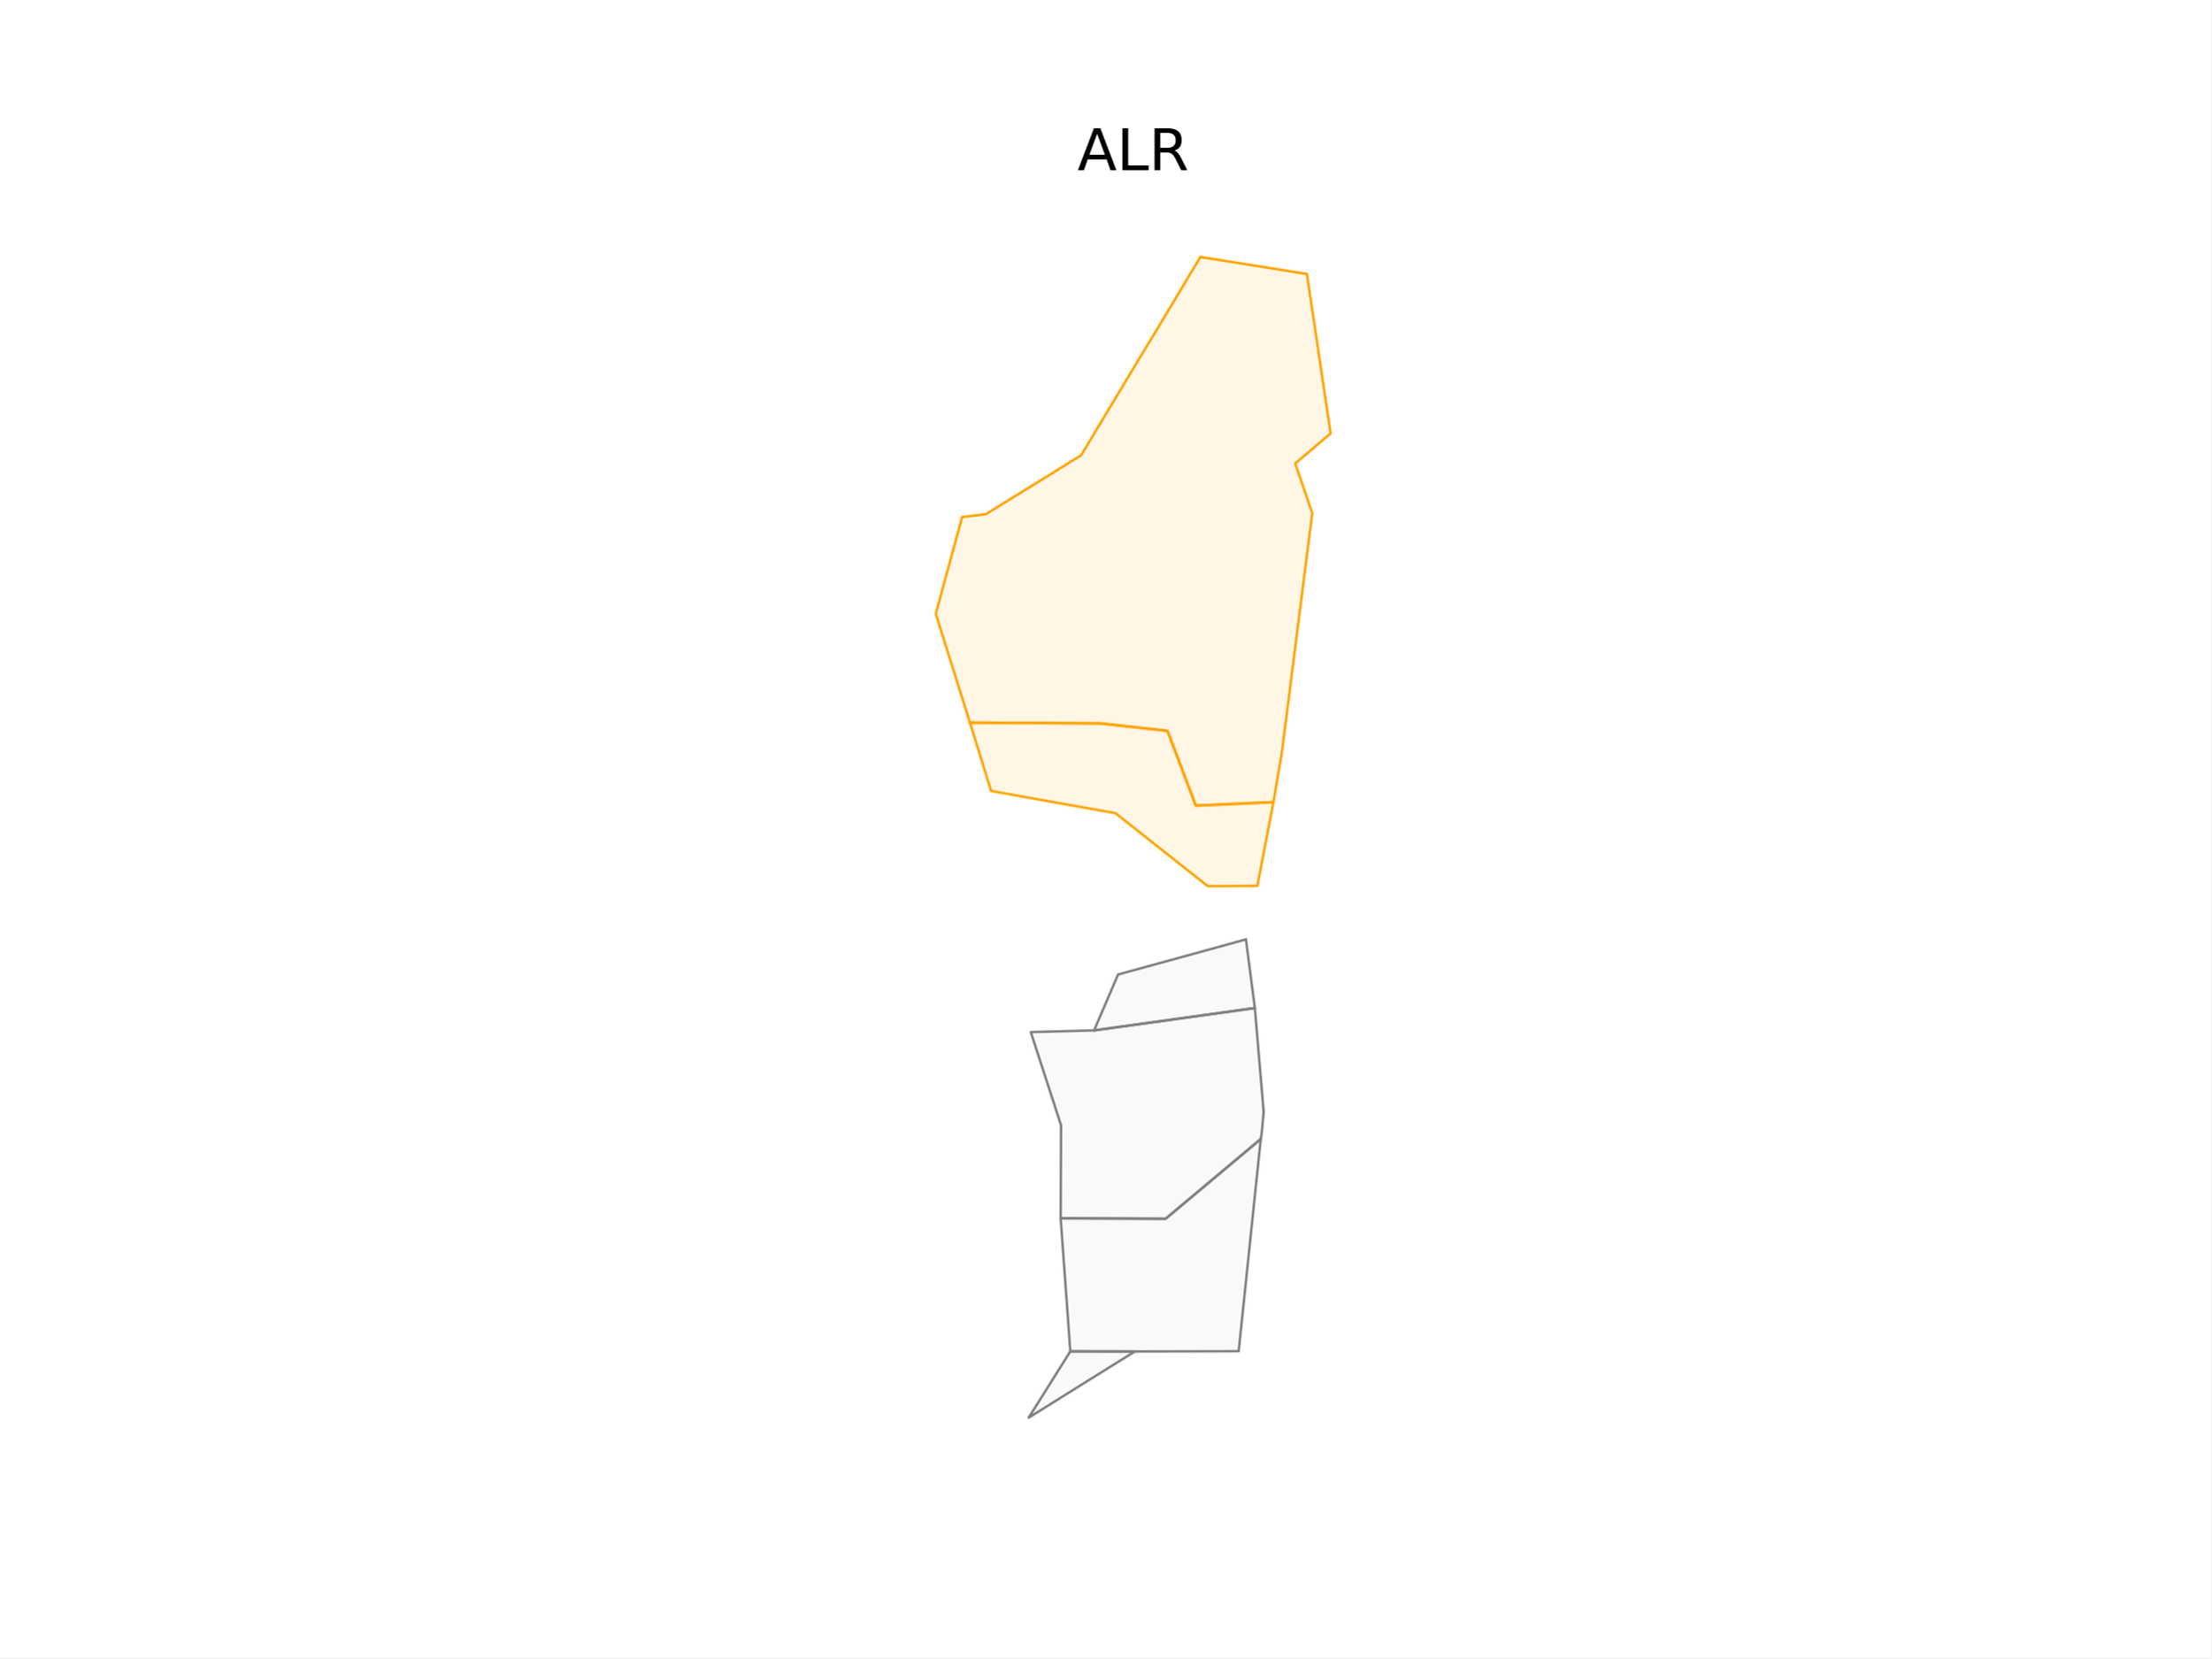
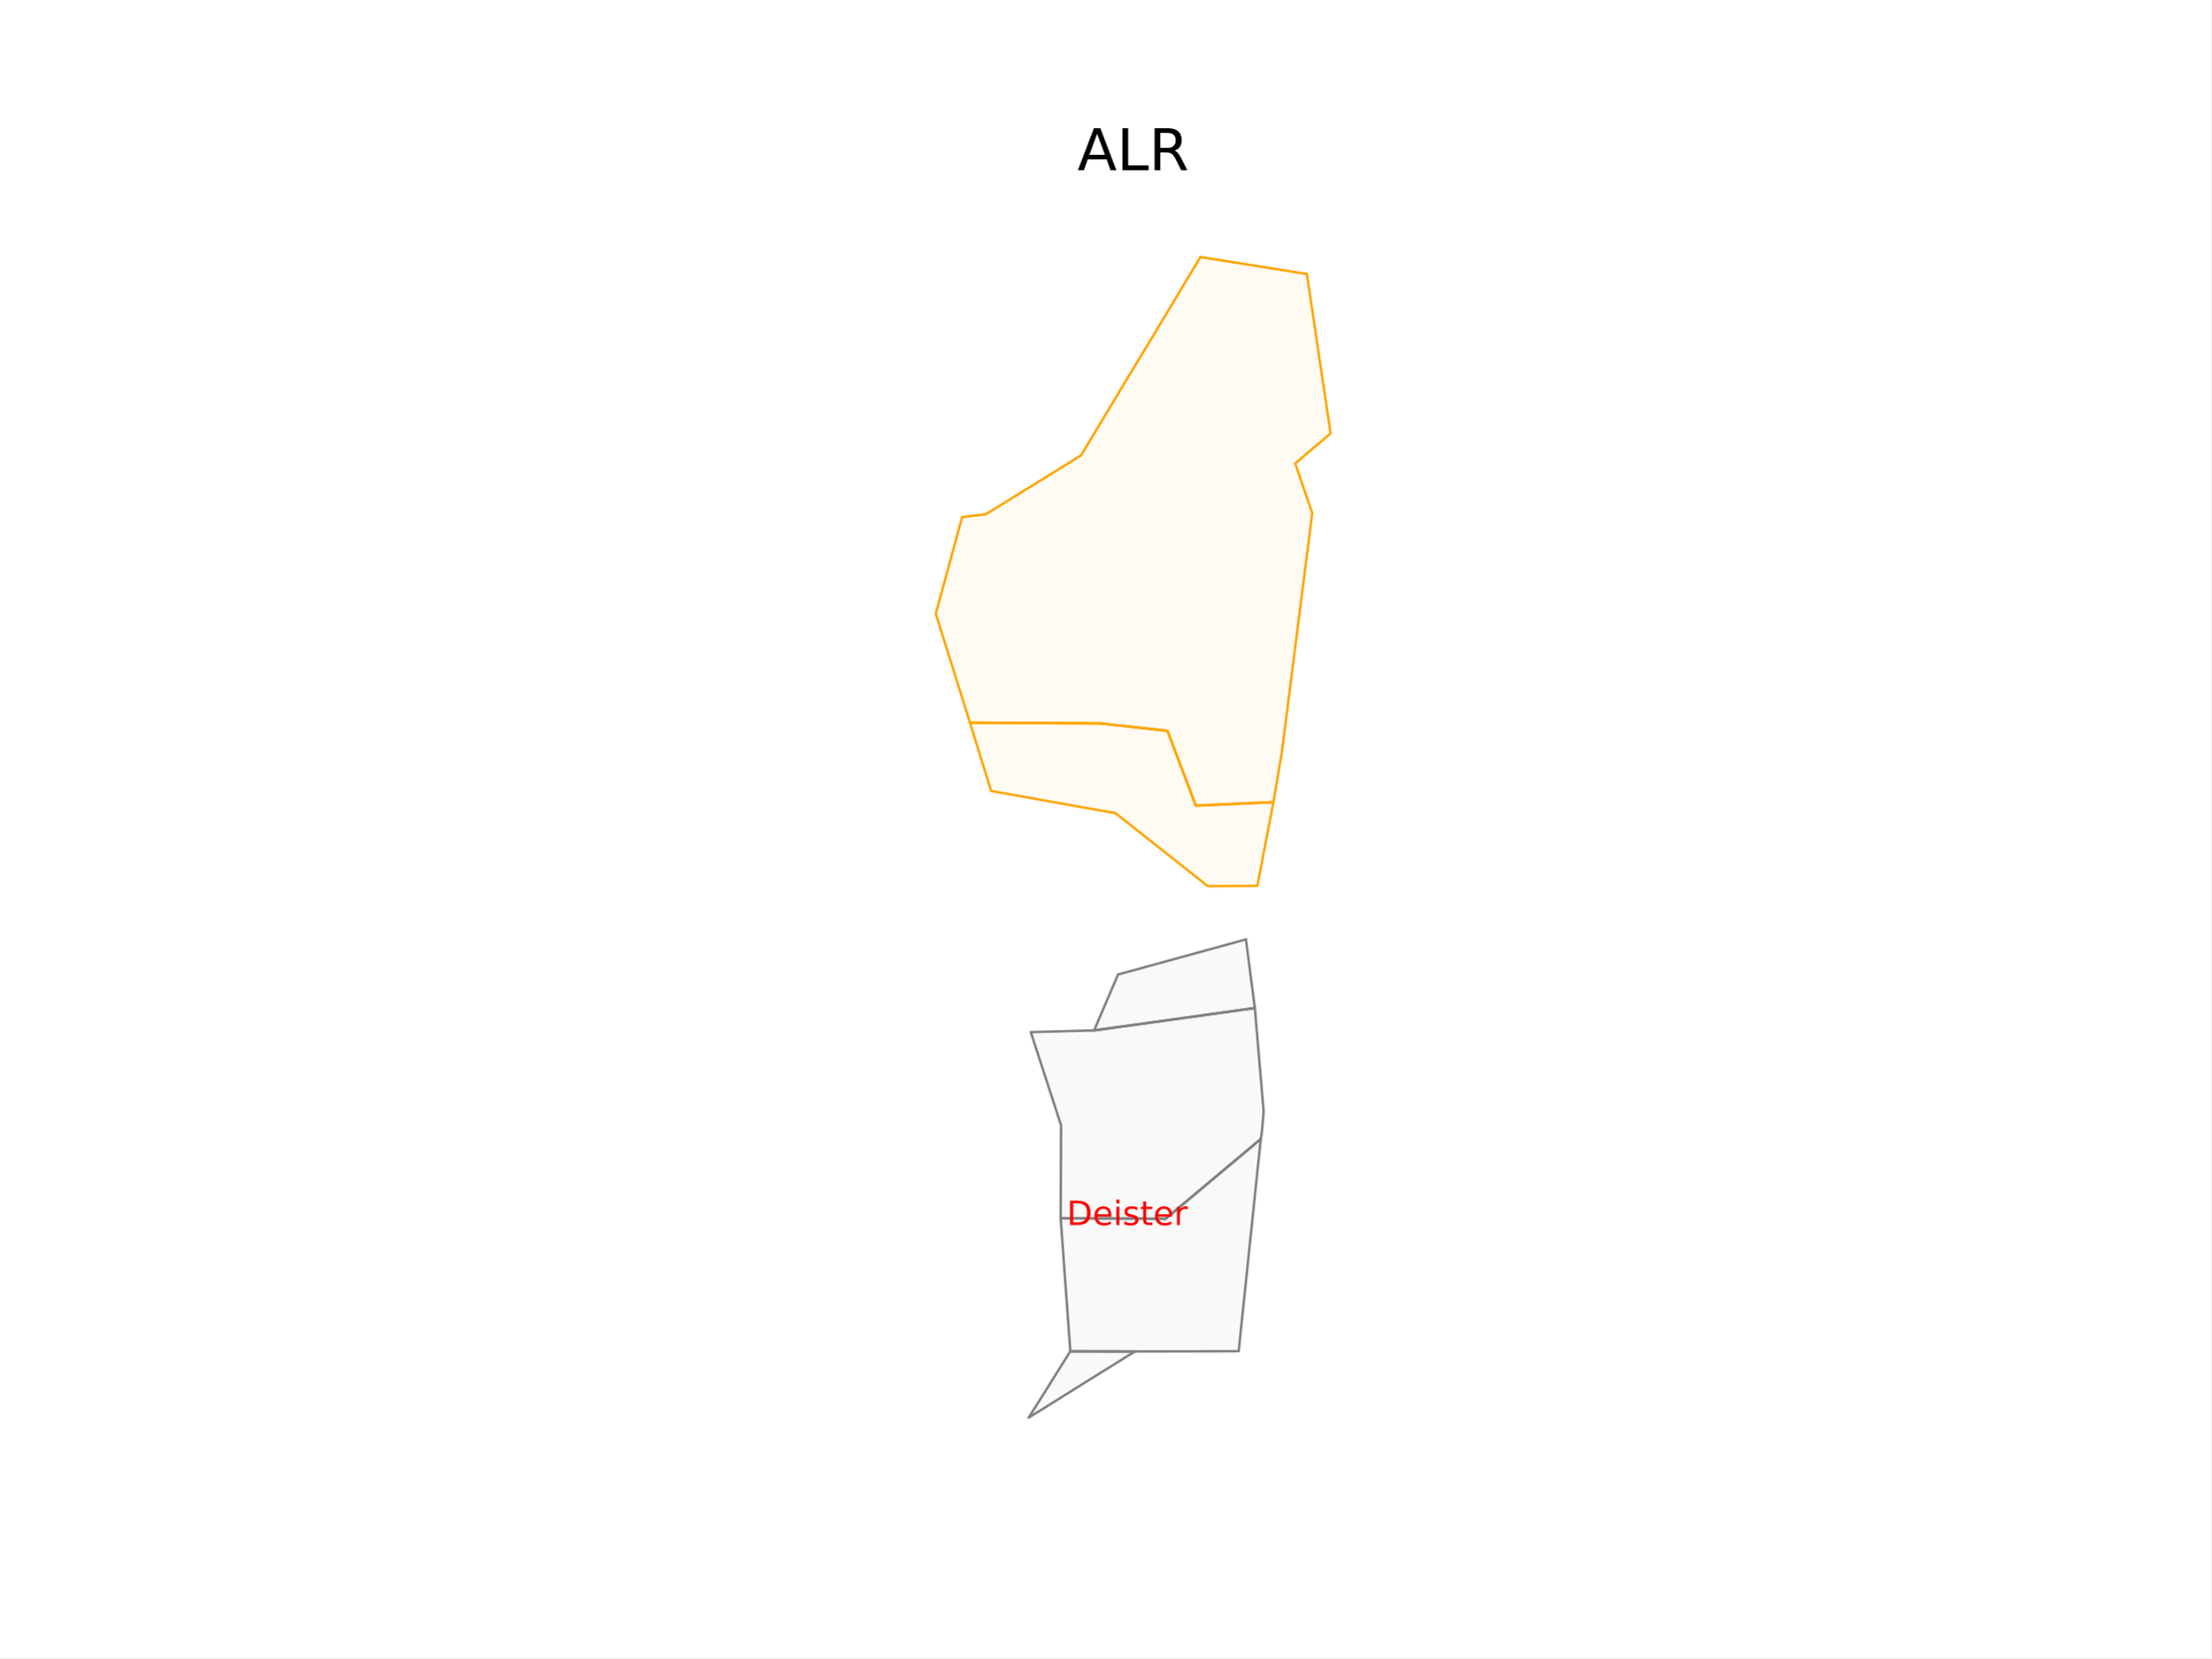
<svg xmlns="http://www.w3.org/2000/svg" xmlns:xlink="http://www.w3.org/1999/xlink" width="460.8pt" height="345.6pt" viewBox="0 0 460.8 345.6" version="1.1">
  <defs>
    <style type="text/css">*{stroke-linejoin: round; stroke-linecap: butt}</style>
  </defs>
  <g id="figure_1">
    <g id="patch_1">
      <path d="M 0 345.6  L 460.8 345.6  L 460.8 0  L 0 0  z " style="fill: #ffffff" />
    </g>
    <g id="axes_1">
      <g id="patch_2">
-         <path d="M 259.655 195.806  L 261.511 210.107  L 261.511 210.107  L 228.019 214.768  L 228.019 214.768  L 233.006 203.12  L 233.006 203.12  L 259.655 195.806  z " clip-path="url(#p847a6624c1)" style="fill: #808080; opacity: 0.05; stroke: #808080; stroke-linejoin: miter" />
+         <path d="M 259.655 195.806  L 261.511 210.107  L 261.511 210.107  L 228.019 214.768  L 228.019 214.768  L 233.006 203.12  L 233.006 203.12  L 259.655 195.806  z " clip-path="url(#pac7ec64489)" style="fill: #808080; opacity: 0.05; stroke: #808080; stroke-linejoin: miter" />
      </g>
      <g id="patch_3">
-         <path d="M 261.511 210.107  L 263.347 231.726  L 263.347 231.726  L 262.964 235.999  L 262.964 235.999  L 262.745 237.409  L 262.745 237.409  L 242.926 254.021  L 242.926 254.021  L 231.371 253.974  L 231.371 253.974  L 221.048 253.943  L 221.048 253.943  L 221.093 243.555  L 221.093 243.555  L 221.125 236.052  L 221.125 236.052  L 221.132 234.552  L 221.132 234.552  L 214.826 215.127  L 214.826 215.127  L 228.019 214.768  L 228.019 214.768  L 261.511 210.107  z " clip-path="url(#p847a6624c1)" style="fill: #808080; opacity: 0.05; stroke: #808080; stroke-linejoin: miter" />
+         <path d="M 261.511 210.107  L 263.347 231.726  L 263.347 231.726  L 262.964 235.999  L 262.964 235.999  L 262.745 237.409  L 262.745 237.409  L 242.926 254.021  L 242.926 254.021  L 231.371 253.974  L 231.371 253.974  L 221.048 253.943  L 221.048 253.943  L 221.093 243.555  L 221.093 243.555  L 221.125 236.052  L 221.125 236.052  L 221.132 234.552  L 221.132 234.552  L 214.826 215.127  L 214.826 215.127  L 228.019 214.768  L 228.019 214.768  L 261.511 210.107  z " clip-path="url(#pac7ec64489)" style="fill: #808080; opacity: 0.05; stroke: #808080; stroke-linejoin: miter" />
      </g>
      <g id="patch_4">
-         <path d="M 262.745 237.409  L 258.142 281.625  L 258.142 281.625  L 254.709 281.642  L 254.709 281.642  L 236.506 281.682  L 236.506 281.682  L 223.062 281.655  L 223.062 281.655  L 222.98 280.616  L 222.98 280.616  L 222.556 274.681  L 222.556 274.681  L 222.024 267.36  L 222.024 267.36  L 221.048 253.943  L 221.048 253.943  L 231.371 253.974  L 231.371 253.974  L 242.926 254.021  L 242.926 254.021  L 262.745 237.409  z " clip-path="url(#p847a6624c1)" style="fill: #808080; opacity: 0.05; stroke: #808080; stroke-linejoin: miter" />
+         <path d="M 262.745 237.409  L 258.142 281.625  L 258.142 281.625  L 254.709 281.642  L 254.709 281.642  L 236.506 281.682  L 236.506 281.682  L 223.062 281.655  L 223.062 281.655  L 222.98 280.616  L 222.98 280.616  L 222.556 274.681  L 222.556 274.681  L 222.024 267.36  L 222.024 267.36  L 221.048 253.943  L 221.048 253.943  L 231.371 253.974  L 231.371 253.974  L 242.926 254.021  L 242.926 254.021  L 262.745 237.409  z " clip-path="url(#pac7ec64489)" style="fill: #808080; opacity: 0.05; stroke: #808080; stroke-linejoin: miter" />
      </g>
      <g id="patch_5">
-         <path d="M 223.062 281.655  L 236.506 281.682  L 236.506 281.682  L 225.421 288.589  L 225.421 288.589  L 218.158 293.131  L 218.158 293.131  L 214.367 295.488  L 214.367 295.488  L 216.485 292.152  L 216.485 292.152  L 218.716 288.586  L 218.716 288.586  L 223.062 281.655  z " clip-path="url(#p847a6624c1)" style="fill: #808080; opacity: 0.05; stroke: #808080; stroke-linejoin: miter" />
+         <path d="M 223.062 281.655  L 236.506 281.682  L 236.506 281.682  L 225.421 288.589  L 225.421 288.589  L 218.158 293.131  L 218.158 293.131  L 214.367 295.488  L 214.367 295.488  L 216.485 292.152  L 216.485 292.152  L 218.716 288.586  L 218.716 288.586  L 223.062 281.655  z " clip-path="url(#pac7ec64489)" style="fill: #808080; opacity: 0.05; stroke: #808080; stroke-linejoin: miter" />
      </g>
      <g id="patch_6">
-         <path d="M 250.169 53.568  L 272.354 57.11  L 272.354 57.11  L 277.301 90.33  L 277.301 90.33  L 269.924 96.594  L 269.924 96.594  L 273.472 106.972  L 273.472 106.972  L 267.968 150.312  L 267.968 150.312  L 267.144 156.783  L 267.144 156.783  L 265.383 167.186  L 265.383 167.186  L 249.218 167.921  L 249.218 167.921  L 243.303 152.33  L 243.303 152.33  L 229.294 150.78  L 229.294 150.78  L 202.145 150.618  L 202.145 150.618  L 195.019 127.938  L 195.019 127.938  L 200.513 107.774  L 200.513 107.774  L 205.458 107.175  L 205.458 107.175  L 215.509 100.971  L 215.509 100.971  L 225.306 94.9  L 225.306 94.9  L 237.681 74.326  L 237.681 74.326  L 240.566 69.591  L 240.566 69.591  L 245.581 61.225  L 245.581 61.225  L 250.169 53.568  z " clip-path="url(#p847a6624c1)" style="fill: #ffa500; opacity: 0.1; stroke: #ffa500; stroke-linejoin: miter" />
+         <path d="M 250.169 53.568  L 272.354 57.11  L 272.354 57.11  L 277.301 90.33  L 277.301 90.33  L 269.924 96.594  L 269.924 96.594  L 273.472 106.972  L 273.472 106.972  L 267.968 150.312  L 267.968 150.312  L 267.144 156.783  L 267.144 156.783  L 265.383 167.186  L 265.383 167.186  L 249.218 167.921  L 249.218 167.921  L 243.303 152.33  L 243.303 152.33  L 229.294 150.78  L 229.294 150.78  L 202.145 150.618  L 202.145 150.618  L 195.019 127.938  L 195.019 127.938  L 200.513 107.774  L 200.513 107.774  L 205.458 107.175  L 205.458 107.175  L 215.509 100.971  L 215.509 100.971  L 225.306 94.9  L 225.306 94.9  L 237.681 74.326  L 237.681 74.326  L 240.566 69.591  L 240.566 69.591  L 245.581 61.225  L 245.581 61.225  L 250.169 53.568  z " clip-path="url(#pac7ec64489)" style="fill: #ffa500; opacity: 0.05; stroke: #ffa500; stroke-linejoin: miter" />
      </g>
      <g id="patch_7">
-         <path d="M 229.294 150.78  L 243.303 152.33  L 243.303 152.33  L 249.218 167.921  L 249.218 167.921  L 265.383 167.186  L 265.383 167.186  L 262.033 184.64  L 262.033 184.64  L 251.704 184.695  L 251.704 184.695  L 232.471 169.484  L 232.471 169.484  L 221.941 167.608  L 221.941 167.608  L 206.55 164.856  L 206.55 164.856  L 202.145 150.618  L 202.145 150.618  L 229.294 150.78  z " clip-path="url(#p847a6624c1)" style="fill: #ffa500; opacity: 0.1; stroke: #ffa500; stroke-linejoin: miter" />
+         <path d="M 229.294 150.78  L 243.303 152.33  L 243.303 152.33  L 249.218 167.921  L 249.218 167.921  L 265.383 167.186  L 265.383 167.186  L 262.033 184.64  L 262.033 184.64  L 251.704 184.695  L 251.704 184.695  L 232.471 169.484  L 232.471 169.484  L 221.941 167.608  L 221.941 167.608  L 206.55 164.856  L 206.55 164.856  L 202.145 150.618  L 202.145 150.618  L 229.294 150.78  z " clip-path="url(#pac7ec64489)" style="fill: #ffa500; opacity: 0.05; stroke: #ffa500; stroke-linejoin: miter" />
      </g>
      <g id="line2d_1">
-         <path d="M 259.655 195.806  L 261.511 210.107  L 261.511 210.107  L 228.019 214.768  L 228.019 214.768  L 233.006 203.12  L 233.006 203.12  L 259.655 195.806  L 259.655 195.806  " clip-path="url(#p847a6624c1)" style="fill: none; stroke: #808080; stroke-width: 0.5; stroke-linecap: square" />
+         <path d="M 259.655 195.806  L 261.511 210.107  L 261.511 210.107  L 228.019 214.768  L 228.019 214.768  L 233.006 203.12  L 233.006 203.12  L 259.655 195.806  L 259.655 195.806  " clip-path="url(#pac7ec64489)" style="fill: none; stroke: #808080; stroke-width: 0.5; stroke-linecap: square" />
      </g>
      <g id="line2d_2">
-         <path d="M 261.511 210.107  L 263.347 231.726  L 263.347 231.726  L 262.964 235.999  L 262.964 235.999  L 262.745 237.409  L 262.745 237.409  L 242.926 254.021  L 242.926 254.021  L 231.371 253.974  L 231.371 253.974  L 221.048 253.943  L 221.048 253.943  L 221.093 243.555  L 221.093 243.555  L 221.125 236.052  L 221.125 236.052  L 221.132 234.552  L 221.132 234.552  L 214.826 215.127  L 214.826 215.127  L 228.019 214.768  L 228.019 214.768  L 261.511 210.107  L 261.511 210.107  " clip-path="url(#p847a6624c1)" style="fill: none; stroke: #808080; stroke-width: 0.5; stroke-linecap: square" />
+         <path d="M 261.511 210.107  L 263.347 231.726  L 263.347 231.726  L 262.964 235.999  L 262.964 235.999  L 262.745 237.409  L 262.745 237.409  L 242.926 254.021  L 242.926 254.021  L 231.371 253.974  L 231.371 253.974  L 221.048 253.943  L 221.048 253.943  L 221.093 243.555  L 221.093 243.555  L 221.125 236.052  L 221.125 236.052  L 221.132 234.552  L 221.132 234.552  L 214.826 215.127  L 214.826 215.127  L 228.019 214.768  L 228.019 214.768  L 261.511 210.107  L 261.511 210.107  " clip-path="url(#pac7ec64489)" style="fill: none; stroke: #808080; stroke-width: 0.5; stroke-linecap: square" />
      </g>
      <g id="line2d_3">
-         <path d="M 262.745 237.409  L 258.142 281.625  L 258.142 281.625  L 254.709 281.642  L 254.709 281.642  L 236.506 281.682  L 236.506 281.682  L 223.062 281.655  L 223.062 281.655  L 222.98 280.616  L 222.98 280.616  L 222.556 274.681  L 222.556 274.681  L 222.024 267.36  L 222.024 267.36  L 221.048 253.943  L 221.048 253.943  L 231.371 253.974  L 231.371 253.974  L 242.926 254.021  L 242.926 254.021  L 262.745 237.409  L 262.745 237.409  " clip-path="url(#p847a6624c1)" style="fill: none; stroke: #808080; stroke-width: 0.5; stroke-linecap: square" />
+         <path d="M 262.745 237.409  L 258.142 281.625  L 258.142 281.625  L 254.709 281.642  L 254.709 281.642  L 236.506 281.682  L 236.506 281.682  L 223.062 281.655  L 223.062 281.655  L 222.98 280.616  L 222.98 280.616  L 222.556 274.681  L 222.556 274.681  L 222.024 267.36  L 222.024 267.36  L 221.048 253.943  L 221.048 253.943  L 231.371 253.974  L 231.371 253.974  L 242.926 254.021  L 242.926 254.021  L 262.745 237.409  L 262.745 237.409  " clip-path="url(#pac7ec64489)" style="fill: none; stroke: #808080; stroke-width: 0.5; stroke-linecap: square" />
      </g>
      <g id="line2d_4">
-         <path d="M 223.062 281.655  L 236.506 281.682  L 236.506 281.682  L 225.421 288.589  L 225.421 288.589  L 218.158 293.131  L 218.158 293.131  L 214.367 295.488  L 214.367 295.488  L 216.485 292.152  L 216.485 292.152  L 218.716 288.586  L 218.716 288.586  L 223.062 281.655  L 223.062 281.655  " clip-path="url(#p847a6624c1)" style="fill: none; stroke: #808080; stroke-width: 0.5; stroke-linecap: square" />
+         <path d="M 223.062 281.655  L 236.506 281.682  L 236.506 281.682  L 225.421 288.589  L 225.421 288.589  L 218.158 293.131  L 218.158 293.131  L 214.367 295.488  L 214.367 295.488  L 216.485 292.152  L 216.485 292.152  L 218.716 288.586  L 218.716 288.586  L 223.062 281.655  L 223.062 281.655  " clip-path="url(#pac7ec64489)" style="fill: none; stroke: #808080; stroke-width: 0.5; stroke-linecap: square" />
      </g>
      <g id="line2d_5">
-         <path d="M 250.169 53.568  L 272.354 57.11  L 272.354 57.11  L 277.301 90.33  L 277.301 90.33  L 269.924 96.594  L 269.924 96.594  L 273.472 106.972  L 273.472 106.972  L 267.968 150.312  L 267.968 150.312  L 267.144 156.783  L 267.144 156.783  L 265.383 167.186  L 265.383 167.186  L 249.218 167.921  L 249.218 167.921  L 243.303 152.33  L 243.303 152.33  L 229.294 150.78  L 229.294 150.78  L 202.145 150.618  L 202.145 150.618  L 195.019 127.938  L 195.019 127.938  L 200.513 107.774  L 200.513 107.774  L 205.458 107.175  L 205.458 107.175  L 215.509 100.971  L 215.509 100.971  L 225.306 94.9  L 225.306 94.9  L 237.681 74.326  L 237.681 74.326  L 240.566 69.591  L 240.566 69.591  L 245.581 61.225  L 245.581 61.225  L 250.169 53.568  L 250.169 53.568  " clip-path="url(#p847a6624c1)" style="fill: none; stroke: #ffa500; stroke-width: 0.5; stroke-linecap: square" />
+         <path d="M 250.169 53.568  L 272.354 57.11  L 272.354 57.11  L 277.301 90.33  L 277.301 90.33  L 269.924 96.594  L 269.924 96.594  L 273.472 106.972  L 273.472 106.972  L 267.968 150.312  L 267.968 150.312  L 267.144 156.783  L 267.144 156.783  L 265.383 167.186  L 265.383 167.186  L 249.218 167.921  L 249.218 167.921  L 243.303 152.33  L 243.303 152.33  L 229.294 150.78  L 229.294 150.78  L 202.145 150.618  L 202.145 150.618  L 195.019 127.938  L 195.019 127.938  L 200.513 107.774  L 200.513 107.774  L 205.458 107.175  L 205.458 107.175  L 215.509 100.971  L 215.509 100.971  L 225.306 94.9  L 225.306 94.9  L 237.681 74.326  L 237.681 74.326  L 240.566 69.591  L 240.566 69.591  L 245.581 61.225  L 245.581 61.225  L 250.169 53.568  L 250.169 53.568  " clip-path="url(#pac7ec64489)" style="fill: none; stroke: #ffa500; stroke-width: 0.5; stroke-linecap: square" />
      </g>
      <g id="line2d_6">
-         <path d="M 229.294 150.78  L 243.303 152.33  L 243.303 152.33  L 249.218 167.921  L 249.218 167.921  L 265.383 167.186  L 265.383 167.186  L 262.033 184.64  L 262.033 184.64  L 251.704 184.695  L 251.704 184.695  L 232.471 169.484  L 232.471 169.484  L 221.941 167.608  L 221.941 167.608  L 206.55 164.856  L 206.55 164.856  L 202.145 150.618  L 202.145 150.618  L 229.294 150.78  L 229.294 150.78  " clip-path="url(#p847a6624c1)" style="fill: none; stroke: #ffa500; stroke-width: 0.5; stroke-linecap: square" />
+         <path d="M 229.294 150.78  L 243.303 152.33  L 243.303 152.33  L 249.218 167.921  L 249.218 167.921  L 265.383 167.186  L 265.383 167.186  L 262.033 184.64  L 262.033 184.64  L 251.704 184.695  L 251.704 184.695  L 232.471 169.484  L 232.471 169.484  L 221.941 167.608  L 221.941 167.608  L 206.55 164.856  L 206.55 164.856  L 202.145 150.618  L 202.145 150.618  L 229.294 150.78  L 229.294 150.78  " clip-path="url(#pac7ec64489)" style="fill: none; stroke: #ffa500; stroke-width: 0.5; stroke-linecap: square" />
      </g>
      <g id="text_1">
+         <g style="fill: #ff0000" transform="translate(222.3013 255.3499) scale(0.07 -0.07)">
+           <defs>
+             <path id="DejaVuSans-44" d="M 1259 4147  L 1259 519  L 2022 519  Q 2988 519 3436 956  Q 3884 1394 3884 2338  Q 3884 3275 3436 3711  Q 2988 4147 2022 4147  L 1259 4147  z M 628 4666  L 1925 4666  Q 3281 4666 3915 4102  Q 4550 3538 4550 2338  Q 4550 1131 3912 565  Q 3275 0 1925 0  L 628 0  L 628 4666  z " transform="scale(0.015625)" />
+             <path id="DejaVuSans-65" d="M 3597 1894  L 3597 1613  L 953 1613  Q 991 1019 1311 708  Q 1631 397 2203 397  Q 2534 397 2845 478  Q 3156 559 3463 722  L 3463 178  Q 3153 47 2828 -22  Q 2503 -91 2169 -91  Q 1331 -91 842 396  Q 353 884 353 1716  Q 353 2575 817 3079  Q 1281 3584 2069 3584  Q 2775 3584 3186 3129  Q 3597 2675 3597 1894  z M 3022 2063  Q 3016 2534 2758 2815  Q 2500 3097 2075 3097  Q 1594 3097 1305 2825  Q 1016 2553 972 2059  L 3022 2063  z " transform="scale(0.015625)" />
+             <path id="DejaVuSans-69" d="M 603 3500  L 1178 3500  L 1178 0  L 603 0  L 603 3500  z M 603 4863  L 1178 4863  L 1178 4134  L 603 4134  L 603 4863  z " transform="scale(0.015625)" />
+             <path id="DejaVuSans-73" d="M 2834 3397  L 2834 2853  Q 2591 2978 2328 3040  Q 2066 3103 1784 3103  Q 1356 3103 1142 2972  Q 928 2841 928 2578  Q 928 2378 1081 2264  Q 1234 2150 1697 2047  L 1894 2003  Q 2506 1872 2764 1633  Q 3022 1394 3022 966  Q 3022 478 2636 193  Q 2250 -91 1575 -91  Q 1294 -91 989 -36  Q 684 19 347 128  L 347 722  Q 666 556 975 473  Q 1284 391 1588 391  Q 1994 391 2212 530  Q 2431 669 2431 922  Q 2431 1156 2273 1281  Q 2116 1406 1581 1522  L 1381 1569  Q 847 1681 609 1914  Q 372 2147 372 2553  Q 372 3047 722 3315  Q 1072 3584 1716 3584  Q 2034 3584 2315 3537  Q 2597 3491 2834 3397  z " transform="scale(0.015625)" />
+             <path id="DejaVuSans-74" d="M 1172 4494  L 1172 3500  L 2356 3500  L 2356 3053  L 1172 3053  L 1172 1153  Q 1172 725 1289 603  Q 1406 481 1766 481  L 2356 481  L 2356 0  L 1766 0  Q 1100 0 847 248  Q 594 497 594 1153  L 594 3053  L 172 3053  L 172 3500  L 594 3500  L 594 4494  L 1172 4494  z " transform="scale(0.015625)" />
+             <path id="DejaVuSans-72" d="M 2631 2963  Q 2534 3019 2420 3045  Q 2306 3072 2169 3072  Q 1681 3072 1420 2755  Q 1159 2438 1159 1844  L 1159 0  L 581 0  L 581 3500  L 1159 3500  L 1159 2956  Q 1341 3275 1631 3429  Q 1922 3584 2338 3584  Q 2397 3584 2469 3576  Q 2541 3569 2628 3553  L 2631 2963  z " transform="scale(0.015625)" />
+           </defs>
+           <use xlink:href="#DejaVuSans-44" />
+           <use xlink:href="#DejaVuSans-65" x="77.002" />
+           <use xlink:href="#DejaVuSans-69" x="138.525" />
+           <use xlink:href="#DejaVuSans-73" x="166.309" />
+           <use xlink:href="#DejaVuSans-74" x="218.408" />
+           <use xlink:href="#DejaVuSans-65" x="257.617" />
+           <use xlink:href="#DejaVuSans-72" x="319.141" />
+         </g>
+       </g>
+       <g id="text_2">
        <g transform="translate(224.5434 35.472) scale(0.12 -0.12)">
          <defs>
            <path id="DejaVuSans-41" d="M 2188 4044  L 1331 1722  L 3047 1722  L 2188 4044  z M 1831 4666  L 2547 4666  L 4325 0  L 3669 0  L 3244 1197  L 1141 1197  L 716 0  L 50 0  L 1831 4666  z " transform="scale(0.015625)" />
            <path id="DejaVuSans-4c" d="M 628 4666  L 1259 4666  L 1259 531  L 3531 531  L 3531 0  L 628 0  L 628 4666  z " transform="scale(0.015625)" />
            <path id="DejaVuSans-52" d="M 2841 2188  Q 3044 2119 3236 1894  Q 3428 1669 3622 1275  L 4263 0  L 3584 0  L 2988 1197  Q 2756 1666 2539 1819  Q 2322 1972 1947 1972  L 1259 1972  L 1259 0  L 628 0  L 628 4666  L 2053 4666  Q 2853 4666 3247 4331  Q 3641 3997 3641 3322  Q 3641 2881 3436 2590  Q 3231 2300 2841 2188  z M 1259 4147  L 1259 2491  L 2053 2491  Q 2509 2491 2742 2702  Q 2975 2913 2975 3322  Q 2975 3731 2742 3939  Q 2509 4147 2053 4147  L 1259 4147  z " transform="scale(0.015625)" />
          </defs>
          <use xlink:href="#DejaVuSans-41" />
          <use xlink:href="#DejaVuSans-4c" x="68.408" />
          <use xlink:href="#DejaVuSans-52" x="124.121" />
        </g>
      </g>
    </g>
  </g>
  <defs>
-     <clipPath id="p847a6624c1">
+     <clipPath id="pac7ec64489">
      <rect x="190.905" y="41.472" width="90.51" height="266.112" />
    </clipPath>
  </defs>
</svg>
